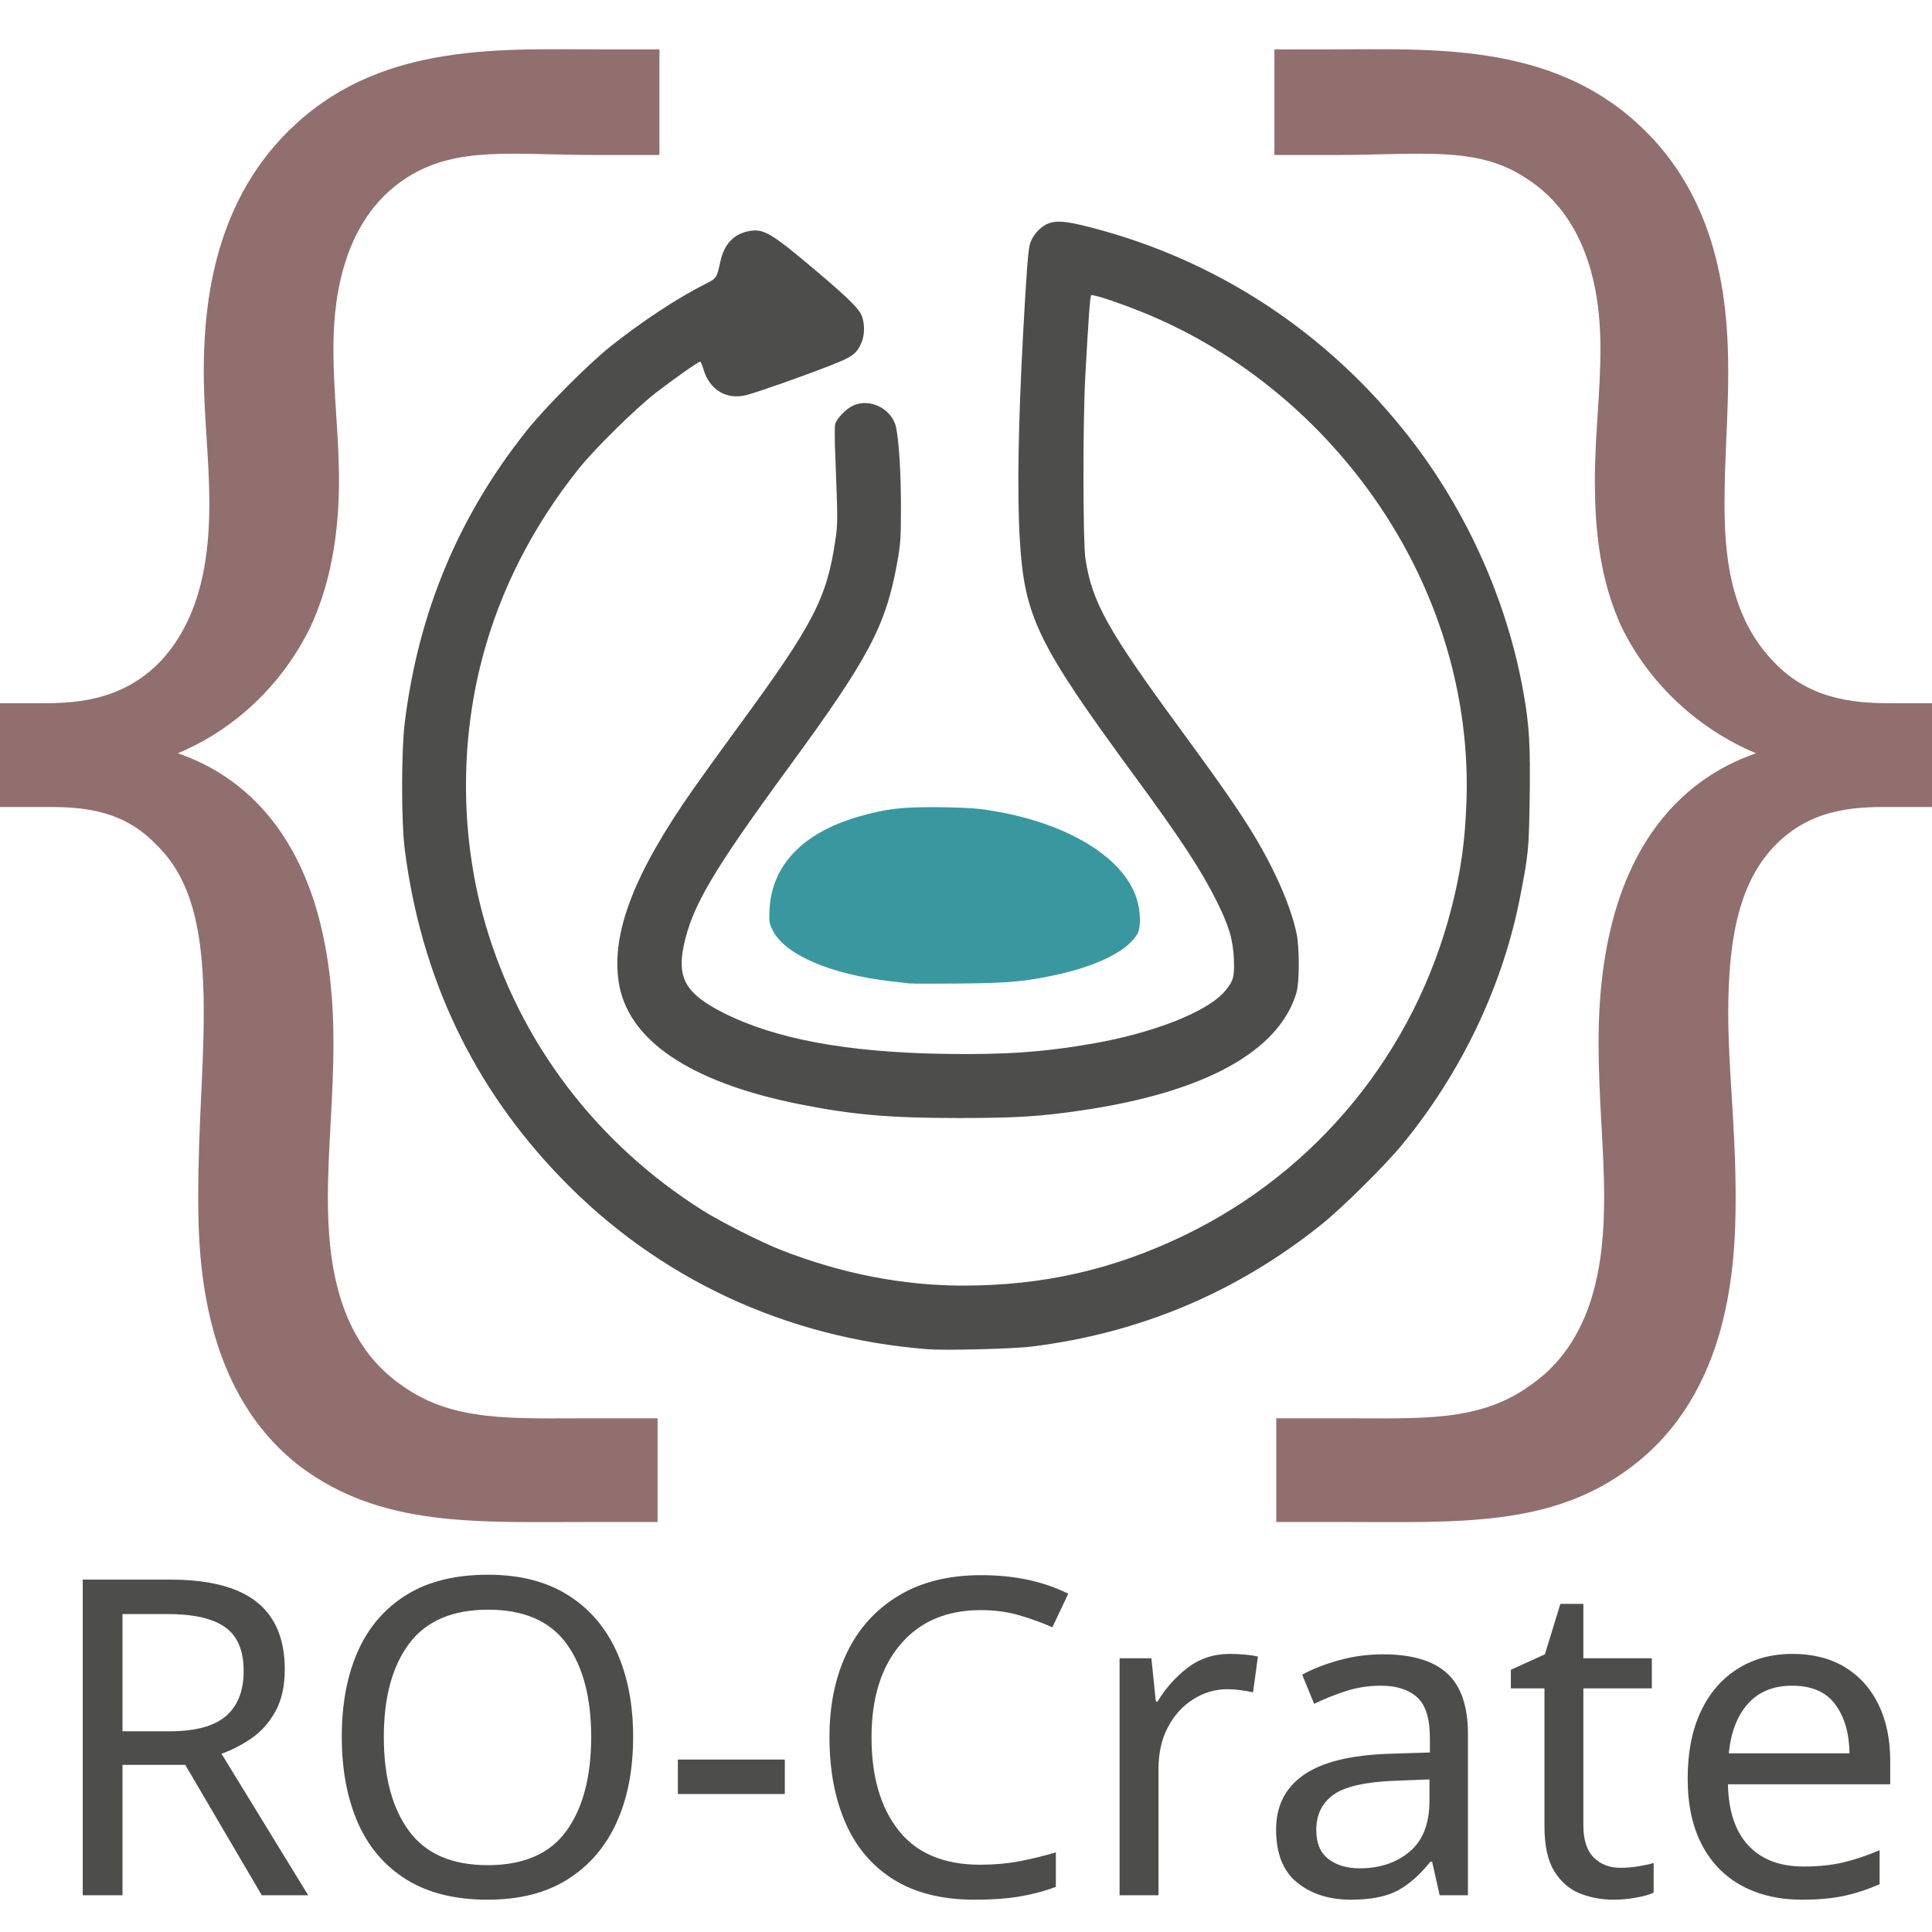
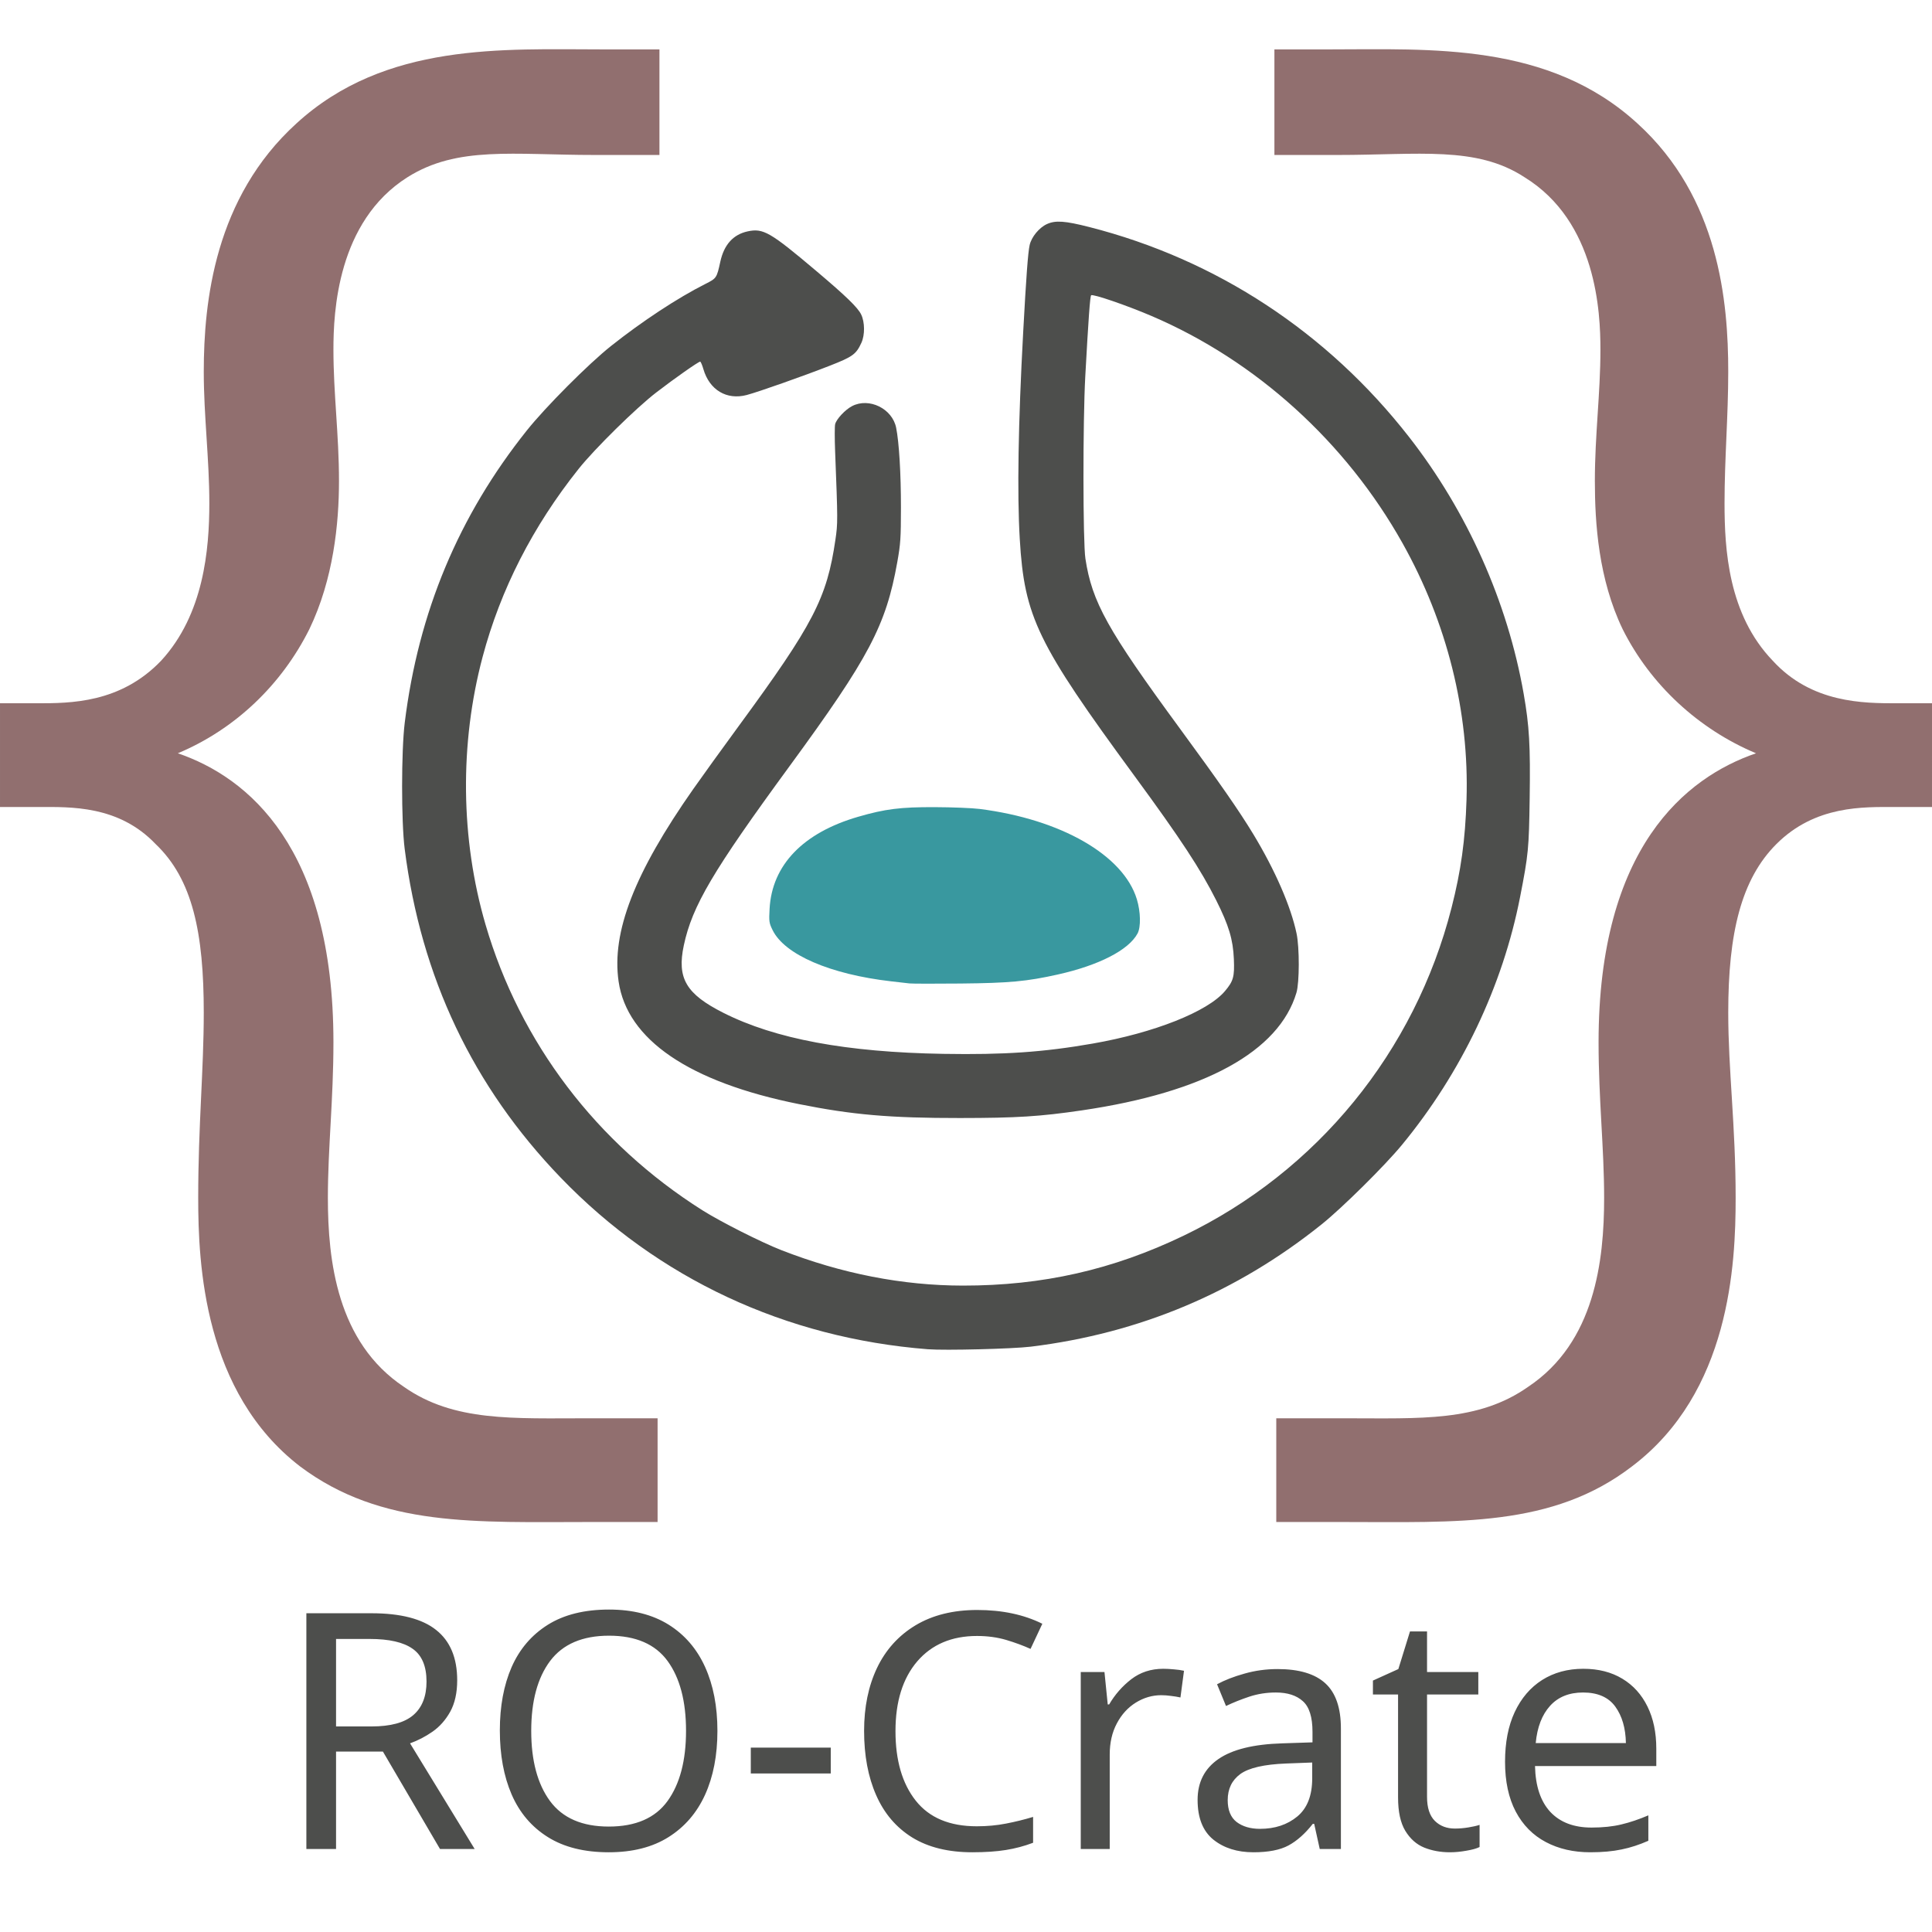
- <svg xmlns="http://www.w3.org/2000/svg" width="600" height="600" viewBox="0 0 158.75 158.75" version="1.1" id="svg4953">
+ <svg xmlns="http://www.w3.org/2000/svg" id="svg4953" version="1.1" viewBox="0 0 158.75 158.75" height="600" width="600">
  <defs id="defs4947" />
-   <g id="layer1" transform="translate(1841.816,-101.8424)">
-     <g id="g3781" transform="matrix(0.4496173,0,0,0.4496173,-1441.054,122.6351)">
-       <g id="g4934" transform="matrix(0.3527778,0,0,-0.3527778,-1077.931,468.0362)">
-         <path id="path285-1-0" d="m 1009.586,758.846 c -73.771,5.793 -139.83,36.656 -190.133,88.831 -45.556,47.252 -72.443,103.883 -80.892,170.383 -1.795,14.126 -1.776,50.752 0.033,65.372 7.092,57.3 27.914,107.119 63.297,151.444 9.707,12.16 31.931,34.453 43.539,43.673 16.198,12.866 34.577,24.953 48.949,32.19 5.748,2.895 5.847,3.043 7.699,11.516 1.927,8.82 6.694,14.091 14.198,15.7 8.045,1.726 11.652,-0.361 35.559,-20.569 15.431,-13.044 21.459,-18.889 23.211,-22.51 1.909,-3.943 1.97,-10.576 0.134,-14.604 -2.723,-5.972 -4.468,-7.245 -16.29,-11.879 -13.692,-5.367 -37.131,-13.634 -43.146,-15.217 -10.38,-2.732 -19.298,2.604 -22.446,13.432 -0.617,2.123 -1.364,3.859 -1.659,3.859 -0.914,0 -13.351,-8.732 -22.742,-15.967 -10.516,-8.101 -31.939,-29.189 -40.239,-39.61 -23.772,-29.845 -40.407,-62.412 -49.71,-97.32 -12.002,-45.038 -11.464,-94.399 1.512,-138.778 17.882,-61.152 57.52,-113.349 112.37,-147.972 9.469,-5.977 30.438,-16.566 40.851,-20.63 31.229,-12.185 62.787,-18.35 94.063,-18.375 41.26,-0.032 77.626,8.196 114.389,25.881 69.046,33.215 119.671,95.192 138.744,169.857 4.897,19.172 7.095,35.014 7.758,55.929 1.447,45.605 -10.054,91.73 -33.143,132.922 -29.391,52.435 -75.838,94.507 -129.894,117.657 -13.026,5.578 -30.63,11.612 -31.425,10.77 -0.564,-0.598 -1.38,-11.881 -3.035,-41.991 -1.286,-23.401 -1.241,-85.838 0.068,-94.426 3.437,-22.54 11.394,-36.839 49.113,-88.252 20.421,-27.835 30.609,-42.5 37.924,-54.59 11.242,-18.581 19.398,-37.318 22.348,-51.344 1.552,-7.378 1.518,-25.362 -0.058,-30.669 -9.046,-30.46 -47.607,-51.625 -111.05,-60.952 -21.779,-3.202 -33.759,-3.957 -63.193,-3.983 -36.253,-0.032 -55.792,1.658 -83.53,7.224 -56.693,11.376 -88.993,33.345 -93.376,63.51 -3.715,25.566 8.169,56.201 38.675,99.69 4.612,6.574 15.2,21.249 23.53,32.611 38.74,52.838 45.682,66.213 50.114,96.561 1.253,8.577 1.249,9.706 -0.159,45.841 -0.258,6.636 -0.251,12.936 0.016,14.001 0.669,2.664 5.19,7.498 8.752,9.357 8.832,4.609 20.861,-1.287 22.85,-11.2 1.523,-7.59 2.494,-23.743 2.482,-41.292 -0.011,-15.923 -0.21,-18.904 -1.894,-28.328 -5.871,-32.851 -14.624,-49.429 -55.802,-105.684 -39.772,-54.335 -50.418,-72.377 -54.782,-92.839 -3.636,-17.051 1.152,-25.201 20.555,-34.986 26.782,-13.507 63.701,-20.386 113.914,-21.225 31.478,-0.526 51.771,0.87 77.283,5.317 31.941,5.567 59.623,16.553 68.605,27.227 4.351,5.171 4.973,7.417 4.588,16.588 -0.424,10.124 -2.613,17.403 -9.152,30.43 -8.037,16.013 -18.513,31.956 -42.32,64.403 -50.403,68.696 -57.039,82.389 -59.433,122.652 -1.407,23.667 -0.813,59.811 1.764,107.238 1.573,28.951 2.491,41.315 3.354,45.151 0.943,4.19 4.939,9.034 8.96,10.861 4.438,2.016 9.356,1.67 21.953,-1.544 65.905,-16.814 123.328,-54.52 165.64,-108.765 30.161,-38.667 51.014,-85.394 59.372,-133.045 2.923,-16.665 3.504,-26.767 3.105,-54.002 -0.386,-26.343 -0.658,-29.157 -4.953,-51.175 -9.012,-46.201 -30.401,-91.087 -61.248,-128.53 -8.829,-10.717 -30.854,-32.515 -41.463,-41.035 -43.991,-35.328 -94.331,-56.521 -150.718,-63.452 -9.36,-1.151 -44.548,-2.033 -53.387,-1.339 z" style="fill:#4d4e4c;stroke-width:0.726" />
-         <path style="fill:#39989f;stroke-width:0.968" d="m 1341.822,-1190.148 c -23.665,-0.08 -34.216,1.246 -52.815,6.633 -38.067,11.025 -59.556,33.331 -61.221,63.547 -0.486,8.828 -0.352,9.781 2.082,14.756 8.293,16.95 39.786,30.549 81.93,35.379 5.06,0.58 10.727,1.229 12.592,1.441 1.864,0.213 17.77,0.245 35.348,0.072 33.565,-0.329 45.722,-1.456 67.053,-6.217 28.491,-6.359 48.958,-16.869 55.133,-28.311 2.395,-4.436 2.188,-14.947 -0.463,-23.676 -9.257,-30.476 -52.405,-55.252 -108.648,-62.385 -5.06,-0.642 -19.005,-1.2 -30.99,-1.24 z" transform="matrix(0.75,0,0,-0.75,6.75977,147.0605)" id="path287-8-3" />
+   <g transform="translate(1841.816,-101.8424)" id="layer1">
+     <g id="g4597">
+       <g id="g4582" transform="matrix(0.7468702,0,0,0.7468702,-446.1264,61.40146)">
+         <text id="text4527" y="257.574" x="-1838.544" style="font-style:normal;font-variant:normal;font-weight:normal;font-stretch:normal;font-size:36.331px;line-height:1.25;font-family:'Roboto Slab';-inkscape-font-specification:'Roboto Slab, Normal';font-variant-ligatures:normal;font-variant-caps:normal;font-variant-numeric:normal;font-feature-settings:normal;text-align:start;letter-spacing:0px;word-spacing:0px;writing-mode:lr-tb;text-anchor:start;fill:#4d4e4c;fill-opacity:1;stroke:none;stroke-width:0.189" xml:space="preserve">
+           <tspan style="font-style:normal;font-variant:normal;font-weight:normal;font-stretch:normal;font-size:36.331px;font-family:'Roboto Slab';-inkscape-font-specification:'Roboto Slab, Normal';font-variant-ligatures:normal;font-variant-caps:normal;font-variant-numeric:normal;font-feature-settings:normal;text-align:start;writing-mode:lr-tb;text-anchor:start;fill:#4d4e4c;fill-opacity:1;stroke-width:0.189" y="257.574" x="-1838.544" id="tspan4525">RO-Crate</tspan>
+         </text>
+         <text id="text4527-5" y="257.574" x="-1838.544" style="font-style:normal;font-variant:normal;font-weight:normal;font-stretch:normal;font-size:36.331px;line-height:1.25;font-family:'Roboto Slab';-inkscape-font-specification:'Roboto Slab, Normal';font-variant-ligatures:normal;font-variant-caps:normal;font-variant-numeric:normal;font-feature-settings:normal;text-align:start;letter-spacing:0px;word-spacing:0px;writing-mode:lr-tb;text-anchor:start;opacity:0;fill:#4d4e4c;fill-opacity:1;stroke:none;stroke-width:0.189" xml:space="preserve">
+           <tspan style="font-style:normal;font-variant:normal;font-weight:normal;font-stretch:normal;font-size:36.331px;font-family:'Roboto Slab';-inkscape-font-specification:'Roboto Slab, Normal';font-variant-ligatures:normal;font-variant-caps:normal;font-variant-numeric:normal;font-feature-settings:normal;text-align:start;writing-mode:lr-tb;text-anchor:start;fill:#4d4e4c;fill-opacity:1;stroke-width:0.189" y="257.574" x="-1838.544" id="tspan4525-2">RO-Crate</tspan>
+         </text>
      </g>
-       <g id="g3771">
-         <text xml:space="preserve" style="font-style:normal;font-variant:normal;font-weight:normal;font-stretch:normal;font-size:80.804px;line-height:1.25;font-family:'Roboto Slab';-inkscape-font-specification:'Roboto Slab, Normal';font-variant-ligatures:normal;font-variant-caps:normal;font-variant-numeric:normal;font-feature-settings:normal;text-align:start;letter-spacing:0px;word-spacing:0px;writing-mode:lr-tb;text-anchor:start;fill:#4d4e4c;fill-opacity:1;stroke:none;stroke-width:0.421;" x="-884.063" y="300.119" id="text4527">
-           <tspan id="tspan4525" x="-884.063" y="300.119" style="font-style:normal;font-variant:normal;font-weight:normal;font-stretch:normal;font-size:80.804px;font-family:'Roboto Slab';-inkscape-font-specification:'Roboto Slab, Normal';font-variant-ligatures:normal;font-variant-caps:normal;font-variant-numeric:normal;font-feature-settings:normal;text-align:start;writing-mode:lr-tb;text-anchor:start;stroke-width:0.421;fill:#4d4e4c;fill-opacity:1;">RO-Crate</tspan>
-         </text>
-         <text xml:space="preserve" style="font-style:normal;font-variant:normal;font-weight:normal;font-stretch:normal;font-size:80.804px;line-height:1.25;font-family:'Roboto Slab';-inkscape-font-specification:'Roboto Slab, Normal';font-variant-ligatures:normal;font-variant-caps:normal;font-variant-numeric:normal;font-feature-settings:normal;text-align:start;letter-spacing:0px;word-spacing:0px;writing-mode:lr-tb;text-anchor:start;fill:#4d4e4c;fill-opacity:1;stroke:none;stroke-width:0.421;opacity:0;" x="-884.063" y="300.119" id="text4527-5">
-           <tspan id="tspan4525-2" x="-884.063" y="300.119" style="font-style:normal;font-variant:normal;font-weight:normal;font-stretch:normal;font-size:80.804px;font-family:'Roboto Slab';-inkscape-font-specification:'Roboto Slab, Normal';font-variant-ligatures:normal;font-variant-caps:normal;font-variant-numeric:normal;font-feature-settings:normal;text-align:start;writing-mode:lr-tb;text-anchor:start;fill:#4d4e4c;fill-opacity:1;stroke-width:0.421;">RO-Crate</tspan>
-         </text>
-         <g aria-label="{" style="font-style:normal;font-weight:normal;font-size:70.525px;line-height:1.25;font-family:sans-serif;letter-spacing:0px;word-spacing:0px;fill:#916f6f;fill-opacity:1;stroke:none;stroke-width:1.763" id="text13" transform="translate(0,-32.95395)">
-           <path d="m -891.34,115.233 v 18.957 h 7.109 c 5.755,0 14.556,-0.339 21.327,6.77 6.77,6.432 8.802,16.249 8.802,30.805 0,10.494 -1.016,20.65 -1.016,33.852 0,12.187 1.016,35.545 18.619,49.086 14.895,11.171 32.16,10.156 53.148,10.156 h 12.187 v -18.957 h -12.525 c -13.879,0 -24.712,0.677 -33.852,-5.755 -12.187,-8.125 -13.879,-23.019 -13.879,-34.529 0,-9.14 1.016,-17.942 1.016,-28.436 0,-35.545 -15.572,-48.409 -28.436,-52.809 10.494,-4.401 18.957,-12.525 24.035,-22.681 4.401,-9.14 5.416,-19.296 5.416,-27.082 0,-8.463 -1.016,-15.911 -1.016,-24.035 0,-6.77 0.677,-23.358 13.541,-31.483 9.14,-5.755 19.296,-4.062 34.191,-4.062 h 11.848 V -4.265 h -10.494 c -17.942,0 -39.607,-1.354 -55.856,13.541 -14.895,13.541 -16.926,32.498 -16.926,45.362 0,8.125 1.016,15.911 1.016,24.035 0,8.463 -1.016,20.311 -8.802,28.774 -7.447,7.786 -16.588,7.786 -22.681,7.786 z" style="font-style:normal;font-variant:normal;font-weight:normal;font-stretch:normal;font-size:338.522px;font-family:Inconsolata;-inkscape-font-specification:Inconsolata;fill:#916f6f;stroke-width:1.763" id="path3720" />
+       <g id="g4576">
+         <g id="g4934" transform="matrix(0.158615,0,0,-0.158615,-1925.711,333.0723)">
+           <path id="path285-1-0" d="m 1009.586,758.846 c -73.771,5.793 -139.83,36.656 -190.133,88.831 -45.556,47.252 -72.443,103.883 -80.892,170.383 -1.795,14.126 -1.776,50.752 0.033,65.372 7.092,57.3 27.914,107.119 63.297,151.444 9.707,12.16 31.931,34.453 43.539,43.673 16.198,12.866 34.577,24.953 48.949,32.19 5.748,2.895 5.847,3.043 7.699,11.516 1.927,8.82 6.694,14.091 14.198,15.7 8.045,1.726 11.652,-0.361 35.559,-20.569 15.431,-13.044 21.459,-18.889 23.211,-22.51 1.909,-3.943 1.97,-10.576 0.134,-14.604 -2.723,-5.972 -4.468,-7.245 -16.29,-11.879 -13.692,-5.367 -37.131,-13.634 -43.146,-15.217 -10.38,-2.732 -19.298,2.604 -22.446,13.432 -0.617,2.123 -1.364,3.859 -1.659,3.859 -0.914,0 -13.351,-8.732 -22.742,-15.967 -10.516,-8.101 -31.939,-29.189 -40.239,-39.61 -23.772,-29.845 -40.407,-62.412 -49.71,-97.32 -12.002,-45.038 -11.464,-94.399 1.512,-138.778 17.882,-61.152 57.52,-113.349 112.37,-147.972 9.469,-5.977 30.438,-16.566 40.851,-20.63 31.229,-12.185 62.787,-18.35 94.063,-18.375 41.26,-0.032 77.626,8.196 114.389,25.881 69.046,33.215 119.671,95.192 138.744,169.857 4.897,19.172 7.095,35.014 7.758,55.929 1.447,45.605 -10.054,91.73 -33.143,132.922 -29.391,52.435 -75.838,94.507 -129.894,117.657 -13.026,5.578 -30.63,11.612 -31.425,10.77 -0.564,-0.598 -1.38,-11.881 -3.035,-41.991 -1.286,-23.401 -1.241,-85.838 0.068,-94.426 3.437,-22.54 11.394,-36.839 49.113,-88.252 20.421,-27.835 30.609,-42.5 37.924,-54.59 11.242,-18.581 19.398,-37.318 22.348,-51.344 1.552,-7.378 1.518,-25.362 -0.058,-30.669 -9.046,-30.46 -47.607,-51.625 -111.05,-60.952 -21.779,-3.202 -33.759,-3.957 -63.193,-3.983 -36.253,-0.032 -55.792,1.658 -83.53,7.224 -56.693,11.376 -88.993,33.345 -93.376,63.51 -3.715,25.566 8.169,56.201 38.675,99.69 4.612,6.574 15.2,21.249 23.53,32.611 38.74,52.838 45.682,66.213 50.114,96.561 1.253,8.577 1.249,9.706 -0.159,45.841 -0.258,6.636 -0.251,12.936 0.016,14.001 0.669,2.664 5.19,7.498 8.752,9.357 8.832,4.609 20.861,-1.287 22.85,-11.2 1.523,-7.59 2.494,-23.743 2.482,-41.292 -0.011,-15.923 -0.21,-18.904 -1.894,-28.328 -5.871,-32.851 -14.624,-49.429 -55.802,-105.684 -39.772,-54.335 -50.418,-72.377 -54.782,-92.839 -3.636,-17.051 1.152,-25.201 20.555,-34.986 26.782,-13.507 63.701,-20.386 113.914,-21.225 31.478,-0.526 51.771,0.87 77.283,5.317 31.941,5.567 59.623,16.553 68.605,27.227 4.351,5.171 4.973,7.417 4.588,16.588 -0.424,10.124 -2.613,17.403 -9.152,30.43 -8.037,16.013 -18.513,31.956 -42.32,64.403 -50.403,68.696 -57.039,82.389 -59.433,122.652 -1.407,23.667 -0.813,59.811 1.764,107.238 1.573,28.951 2.491,41.315 3.354,45.151 0.943,4.19 4.939,9.034 8.96,10.861 4.438,2.016 9.356,1.67 21.953,-1.544 65.905,-16.814 123.328,-54.52 165.64,-108.765 30.161,-38.667 51.014,-85.394 59.372,-133.045 2.923,-16.665 3.504,-26.767 3.105,-54.002 -0.386,-26.343 -0.658,-29.157 -4.953,-51.175 -9.012,-46.201 -30.401,-91.087 -61.248,-128.53 -8.829,-10.717 -30.854,-32.515 -41.463,-41.035 -43.991,-35.328 -94.331,-56.521 -150.718,-63.452 -9.36,-1.151 -44.548,-2.033 -53.387,-1.339 z" style="fill:#4d4e4c;stroke-width:0.726" />
+           <path style="fill:#39989f;stroke-width:0.968" d="m 1341.822,-1190.148 c -23.665,-0.08 -34.216,1.246 -52.815,6.633 -38.067,11.025 -59.556,33.331 -61.221,63.547 -0.486,8.828 -0.352,9.781 2.082,14.756 8.293,16.95 39.786,30.549 81.93,35.379 5.06,0.58 10.727,1.229 12.592,1.441 1.864,0.213 17.77,0.245 35.348,0.072 33.565,-0.329 45.722,-1.456 67.053,-6.217 28.491,-6.359 48.958,-16.869 55.133,-28.311 2.395,-4.436 2.188,-14.947 -0.463,-23.676 -9.257,-30.476 -52.405,-55.252 -108.648,-62.385 -5.06,-0.642 -19.005,-1.2 -30.99,-1.24 z" transform="matrix(0.75,0,0,-0.75,6.75977,147.0605)" id="path287-8-3" />
        </g>
-         <g aria-label="}" style="font-style:normal;font-weight:normal;font-size:70.525px;line-height:1.25;font-family:sans-serif;letter-spacing:0px;word-spacing:0px;fill:#916f6f;fill-opacity:1;stroke:none;stroke-width:1.763" id="text13-3" transform="translate(0,-32.95395)">
-           <path d="m -538.262,115.233 h -6.432 c -6.093,0 -15.572,0 -22.681,-7.786 -8.125,-8.463 -8.802,-20.311 -8.802,-28.774 0,-8.125 0.677,-15.911 0.677,-24.035 0,-12.864 -1.693,-31.821 -16.588,-45.362 -16.249,-14.895 -37.914,-13.541 -56.195,-13.541 h -10.156 V 15.031 h 11.51 c 14.895,0 25.389,-1.693 34.191,4.062 13.202,8.125 13.879,24.712 13.879,31.483 0,8.125 -1.016,15.572 -1.016,24.035 0,7.786 0.677,17.942 5.078,27.082 5.078,10.156 13.879,18.28 24.374,22.681 -12.864,4.401 -28.774,17.265 -28.774,52.809 0,10.494 1.016,19.296 1.016,28.436 0,11.51 -1.693,26.405 -13.879,34.529 -9.14,6.432 -19.634,5.755 -33.514,5.755 h -12.525 v 18.957 h 12.187 c 20.988,0 38.253,1.016 52.809,-10.156 17.942,-13.541 18.957,-36.899 18.957,-49.086 0,-13.202 -1.354,-23.358 -1.354,-33.852 0,-14.556 2.37,-24.374 8.802,-30.805 7.109,-7.109 15.911,-6.77 21.665,-6.77 h 6.77 z" style="font-style:normal;font-variant:normal;font-weight:normal;font-stretch:normal;font-size:338.522px;font-family:Inconsolata;-inkscape-font-specification:Inconsolata;fill:#916f6f;stroke-width:1.763" id="path3723" />
+         <g transform="matrix(0.4496173,0,0,0.4496173,-1441.054,107.8185)" id="text13" style="font-style:normal;font-weight:normal;font-size:70.525px;line-height:1.25;font-family:sans-serif;letter-spacing:0px;word-spacing:0px;fill:#916f6f;fill-opacity:1;stroke:none;stroke-width:1.763" aria-label="{">
+           <path id="path3720" style="font-style:normal;font-variant:normal;font-weight:normal;font-stretch:normal;font-size:338.522px;font-family:Inconsolata;-inkscape-font-specification:Inconsolata;fill:#916f6f;stroke-width:1.763" d="m -891.34,115.233 v 18.957 h 7.109 c 5.755,0 14.556,-0.339 21.327,6.77 6.77,6.432 8.802,16.249 8.802,30.805 0,10.494 -1.016,20.65 -1.016,33.852 0,12.187 1.016,35.545 18.619,49.086 14.895,11.171 32.16,10.156 53.148,10.156 h 12.187 v -18.957 h -12.525 c -13.879,0 -24.712,0.677 -33.852,-5.755 -12.187,-8.125 -13.879,-23.019 -13.879,-34.529 0,-9.14 1.016,-17.942 1.016,-28.436 0,-35.545 -15.572,-48.409 -28.436,-52.809 10.494,-4.401 18.957,-12.525 24.035,-22.681 4.401,-9.14 5.416,-19.296 5.416,-27.082 0,-8.463 -1.016,-15.911 -1.016,-24.035 0,-6.77 0.677,-23.358 13.541,-31.483 9.14,-5.755 19.296,-4.062 34.191,-4.062 h 11.848 V -4.265 h -10.494 c -17.942,0 -39.607,-1.354 -55.856,13.541 -14.895,13.541 -16.926,32.498 -16.926,45.362 0,8.125 1.016,15.911 1.016,24.035 0,8.463 -1.016,20.311 -8.802,28.774 -7.447,7.786 -16.588,7.786 -22.681,7.786 z" />
+         </g>
+         <g transform="matrix(0.4496173,0,0,0.4496173,-1441.054,107.8185)" id="text13-3" style="font-style:normal;font-weight:normal;font-size:70.525px;line-height:1.25;font-family:sans-serif;letter-spacing:0px;word-spacing:0px;fill:#916f6f;fill-opacity:1;stroke:none;stroke-width:1.763" aria-label="}">
+           <path id="path3723" style="font-style:normal;font-variant:normal;font-weight:normal;font-stretch:normal;font-size:338.522px;font-family:Inconsolata;-inkscape-font-specification:Inconsolata;fill:#916f6f;stroke-width:1.763" d="m -538.262,115.233 h -6.432 c -6.093,0 -15.572,0 -22.681,-7.786 -8.125,-8.463 -8.802,-20.311 -8.802,-28.774 0,-8.125 0.677,-15.911 0.677,-24.035 0,-12.864 -1.693,-31.821 -16.588,-45.362 -16.249,-14.895 -37.914,-13.541 -56.195,-13.541 h -10.156 V 15.031 h 11.51 c 14.895,0 25.389,-1.693 34.191,4.062 13.202,8.125 13.879,24.712 13.879,31.483 0,8.125 -1.016,15.572 -1.016,24.035 0,7.786 0.677,17.942 5.078,27.082 5.078,10.156 13.879,18.28 24.374,22.681 -12.864,4.401 -28.774,17.265 -28.774,52.809 0,10.494 1.016,19.296 1.016,28.436 0,11.51 -1.693,26.405 -13.879,34.529 -9.14,6.432 -19.634,5.755 -33.514,5.755 h -12.525 v 18.957 h 12.187 c 20.988,0 38.253,1.016 52.809,-10.156 17.942,-13.541 18.957,-36.899 18.957,-49.086 0,-13.202 -1.354,-23.358 -1.354,-33.852 0,-14.556 2.37,-24.374 8.802,-30.805 7.109,-7.109 15.911,-6.77 21.665,-6.77 h 6.77 z" />
        </g>
      </g>
    </g>
  </g>
</svg>
